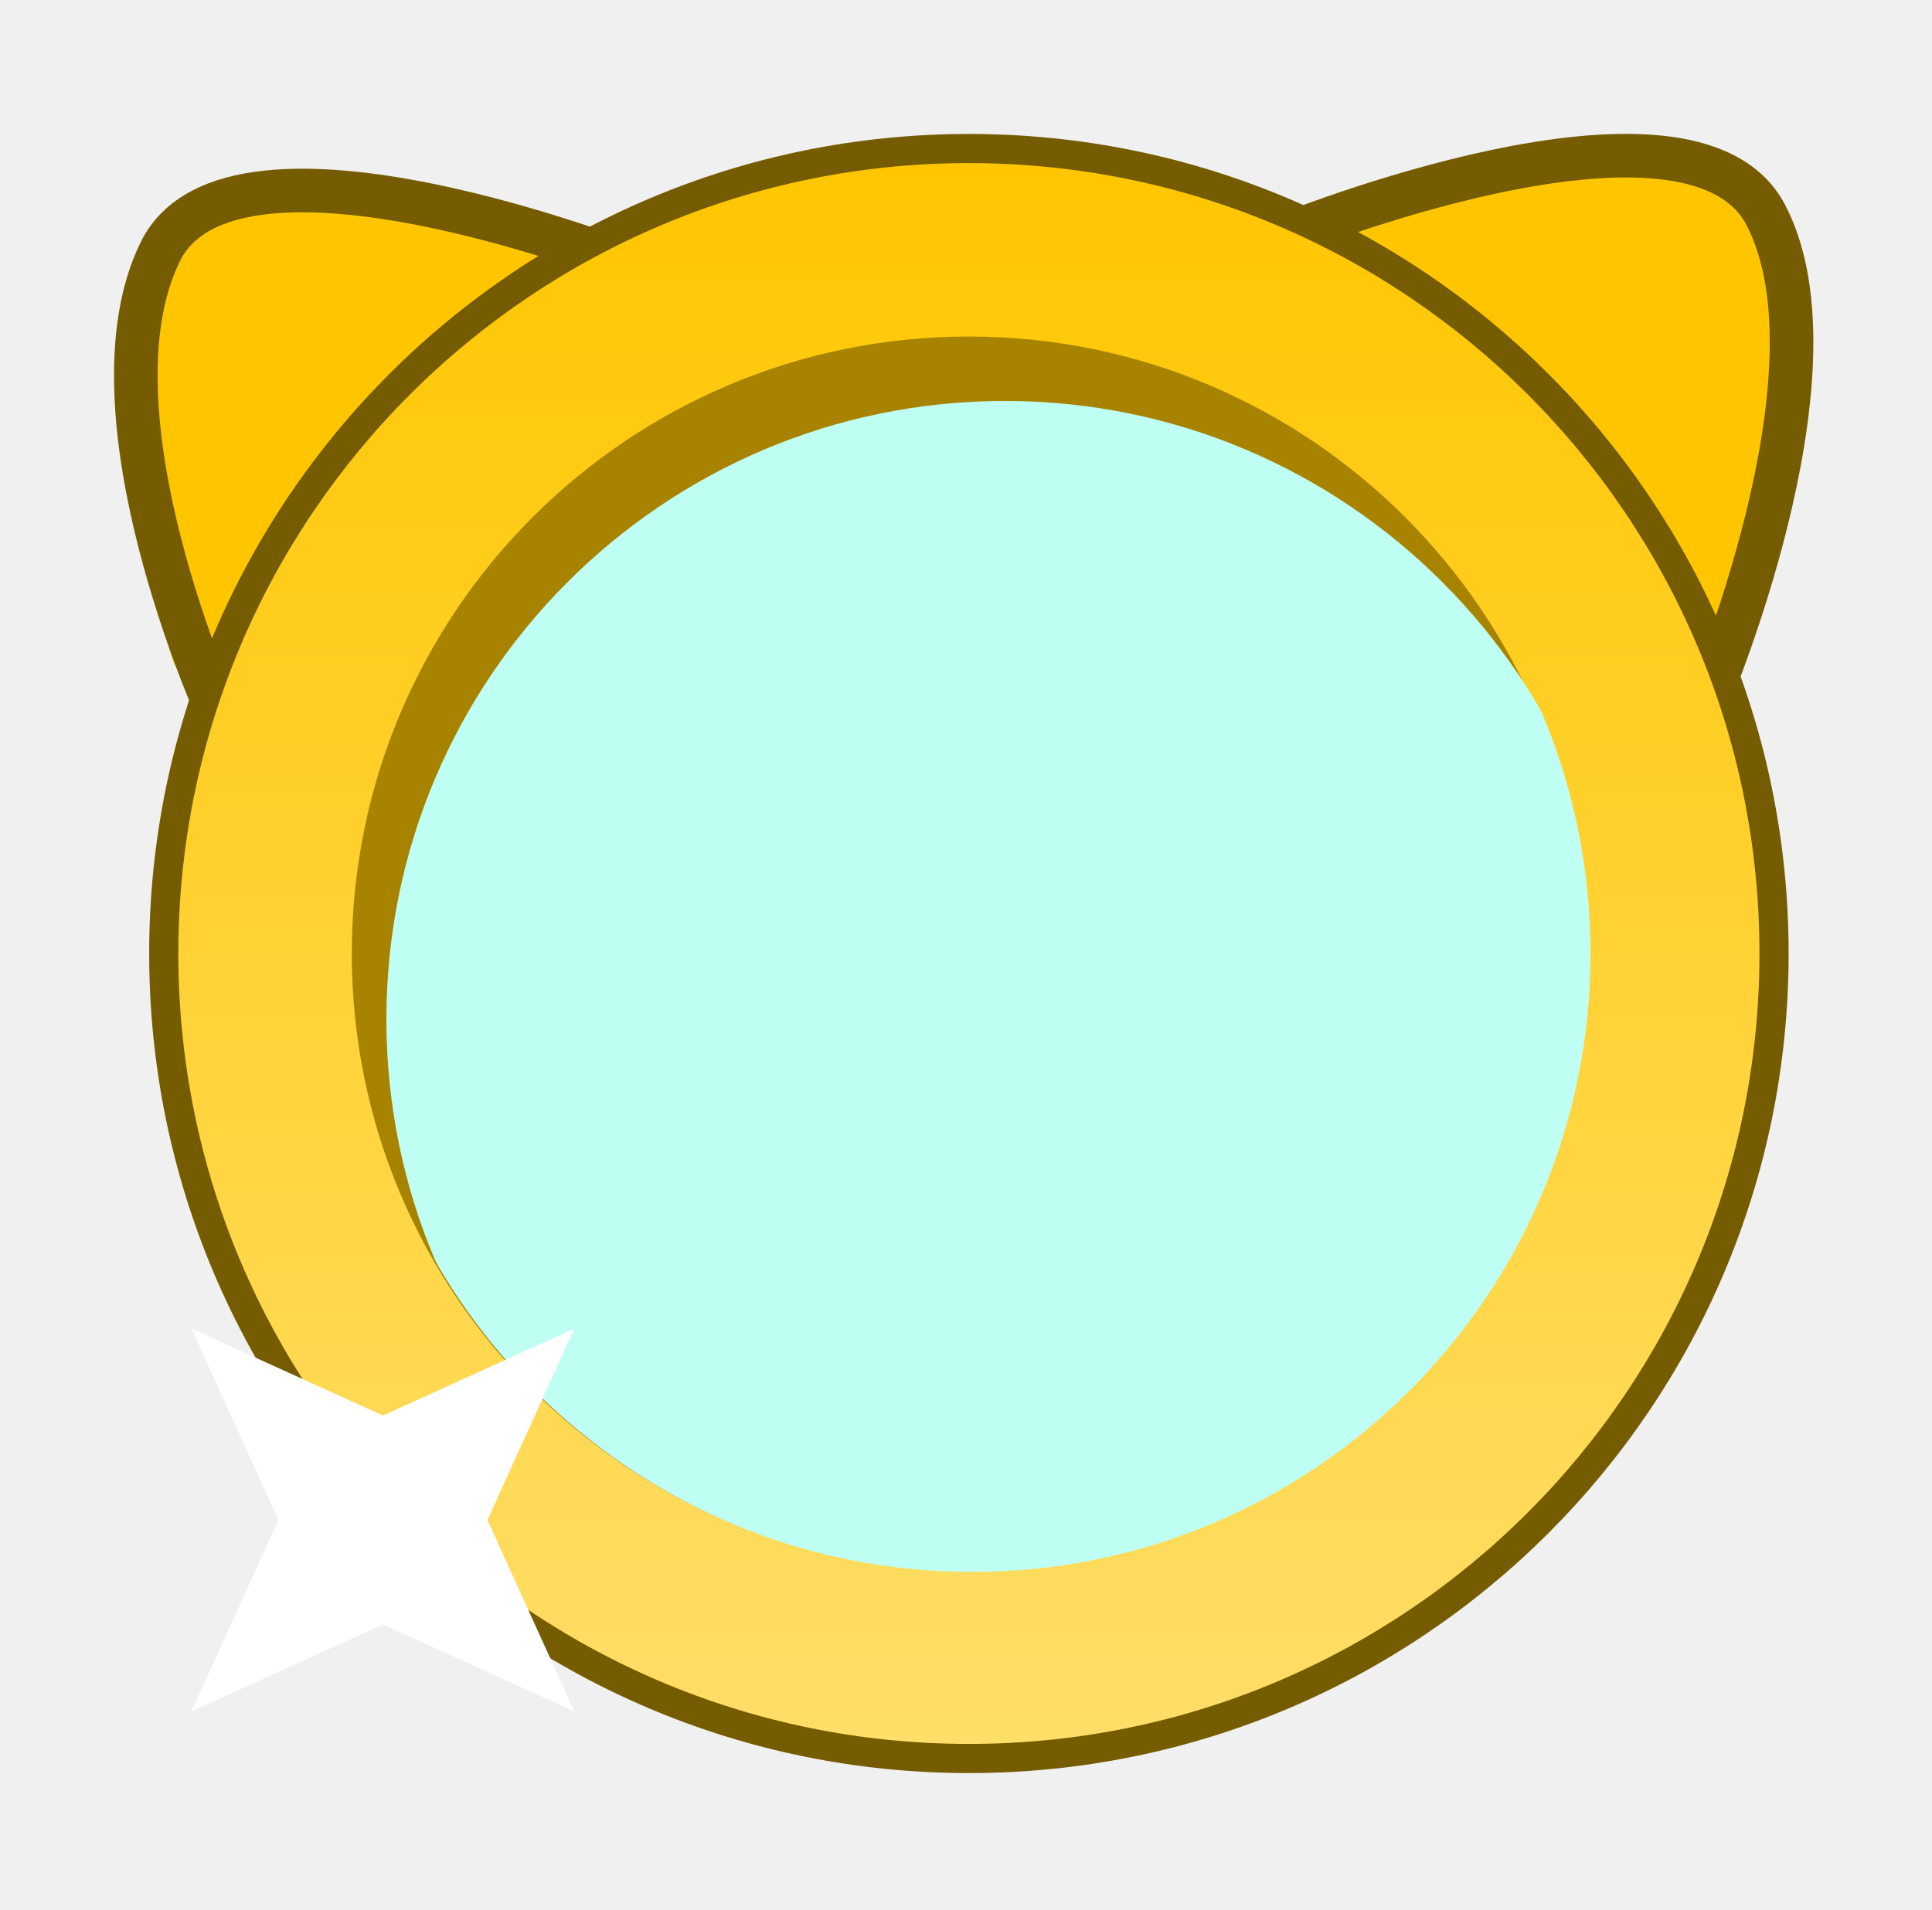
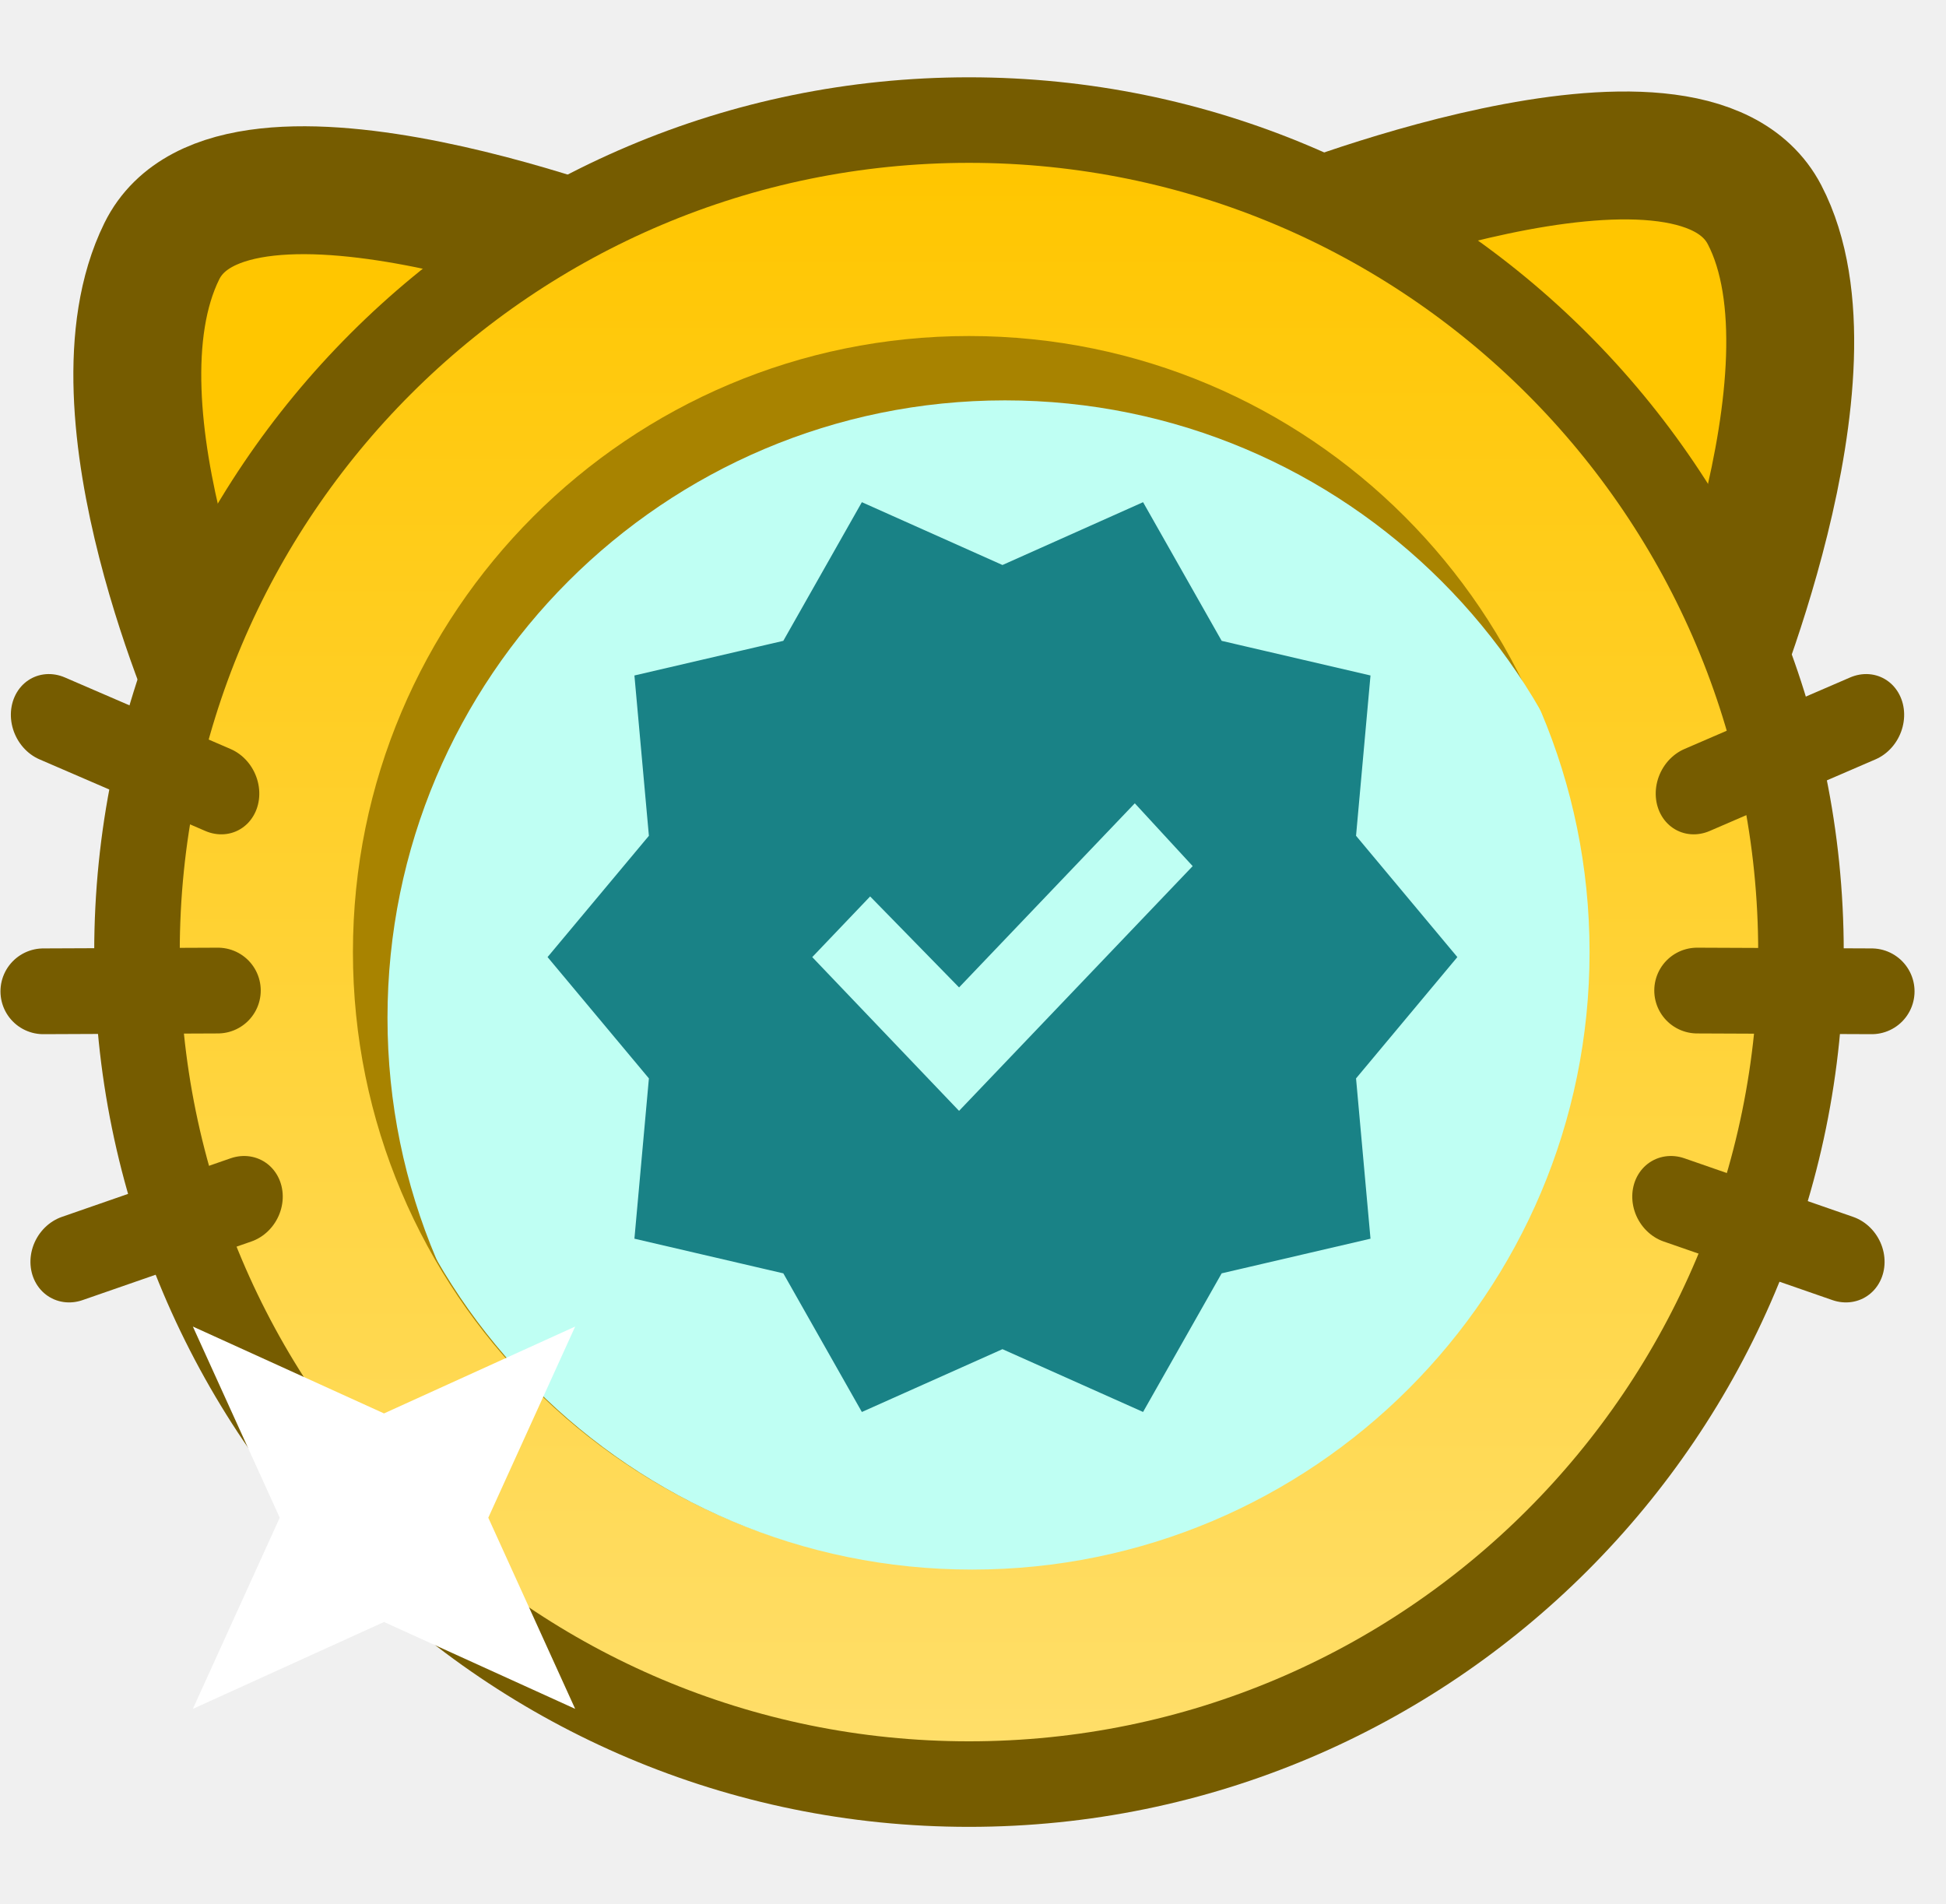
- <svg xmlns="http://www.w3.org/2000/svg" width="265" height="262" viewBox="0 0 265 262" fill="none">
-   <path d="M81.697 33.052C13.456 3.974 13.076 55.626 23.603 90.244C24.937 94.63 30.208 96.175 33.485 92.969C36.157 90.354 38.357 87.714 40.298 85.15C44.98 78.969 88.83 36.091 81.697 33.052Z" fill="#FFC600" />
-   <path d="M183.656 26.773C264.76 -0.46 250.049 62.738 229.247 102.564C227.059 106.754 221.394 107.284 218.871 103.287C216.418 99.401 214.631 95.544 213.131 91.86C210.029 84.239 172.052 31.722 179.557 28.349C180.718 27.828 182.077 27.303 183.656 26.773Z" fill="#FFC600" />
-   <path d="M29.992 97.987C29.992 97.987 11.15 56.54 21.99 34.523C31.894 14.406 87.922 36.794 87.922 36.794" stroke="#765C00" stroke-width="5.981" />
-   <path d="M233.916 96.897C233.916 96.897 253.554 51.247 242.203 29.49C231.831 9.61 175.894 32.429 175.894 32.429" stroke="#765C00" stroke-width="5.981" />
-   <circle cx="132.898" cy="130.812" r="110.436" fill="url(#paint0_linear_4636_661)" stroke="#765C00" stroke-width="4" />
-   <circle cx="132.898" cy="130.812" r="84.644" fill="#A88300" />
-   <mask id="mask0_4636_661" style="mask-type:alpha" maskUnits="userSpaceOnUse" x="53" y="55" width="170" height="170">
-     <circle cx="137.841" cy="139.849" r="84.841" fill="#BFFFF3" />
+ <svg xmlns="http://www.w3.org/2000/svg" width="91" height="89" viewBox="0 0 91 89" fill="none">
+   <path d="M27.886 11.249C4.874 1.444 4.536 18.611 8.016 30.387C8.507 32.049 10.5 32.634 11.718 31.403C12.52 30.591 13.195 29.775 13.796 28.981C15.39 26.877 30.314 12.284 27.886 11.249Z" fill="#FFC600" />
+   <path d="M62.587 9.112C89.806 -0.027 85.317 20.759 78.399 34.336C77.523 36.054 75.216 36.268 74.239 34.605C73.846 33.936 73.507 33.271 73.204 32.616C71.937 29.874 59.723 10.074 62.587 9.112Z" fill="#FFC600" />
+   <path d="M10.289 33.349C10.289 33.349 3.876 19.243 7.565 11.75C10.936 4.903 30.005 12.523 30.005 12.523" stroke="#765C00" stroke-width="5.981" />
+   <path d="M79.693 32.978C79.693 32.978 86.377 17.442 82.513 10.037C78.983 3.271 59.946 11.037 59.946 11.037" stroke="#765C00" stroke-width="5.981" />
+   <circle cx="45.312" cy="44.521" r="38.906" fill="url(#paint0_linear_4636_661)" stroke="#765C00" stroke-width="4" />
+   <circle cx="45.312" cy="44.521" r="28.808" fill="#A88300" />
+   <mask id="mask0_4636_661" style="mask-type:alpha" maskUnits="userSpaceOnUse" x="18" y="18" width="58" height="59">
+     <circle cx="46.995" cy="47.597" r="28.875" fill="#BFFFF3" />
  </mask>
  <g mask="url(#mask0_4636_661)">
-     <circle cx="133.323" cy="130.812" r="84.841" fill="#BFFFF3" />
+     <circle cx="45.457" cy="44.521" r="28.875" fill="#BFFFF3" />
  </g>
-   <path d="M26.262 234.787L38.195 208.525L26.262 182.262L52.525 194.195L78.787 182.262L66.854 208.525L78.787 234.787L52.525 222.854L26.262 234.787Z" fill="white" />
+   <path d="M9.019 79.909L13.081 70.971L9.019 62.032L17.957 66.094L26.896 62.032L22.834 70.971L26.896 79.909L17.957 75.847L9.019 79.909Z" fill="white" />
+   <path d="M46.674 26.877L46.878 26.969L47.082 26.877L53.242 24.125L56.693 30.213L56.8 30.404L57.014 30.454L63.551 31.975L62.914 39.038L62.896 39.245L63.029 39.404L67.498 44.755L63.029 50.107L62.896 50.266L62.914 50.473L63.551 57.535L57.014 59.057L56.8 59.107L56.693 59.297L53.242 65.384L47.082 62.633L46.878 62.541L46.674 62.633L40.514 65.385L37.065 59.297L36.956 59.107L36.743 59.057L30.204 57.535L30.842 50.473L30.861 50.266L30.728 50.107L26.257 44.755L30.728 39.404L30.861 39.245L30.842 39.038L30.204 31.975L36.743 30.454L36.956 30.404L37.065 30.213L40.514 24.125L46.674 26.877ZM52.705 37.218L44.844 45.454L41.048 41.57L40.686 41.2L40.328 41.574L37.621 44.411L37.291 44.755L37.621 45.101L44.487 52.292L44.848 52.671L45.209 52.292L56.135 40.846L56.459 40.507L56.141 40.163L53.434 37.225L53.073 36.833L52.705 37.218Z" fill="#198286" stroke="#198286" />
+   <line x1="2.005" y1="-2.005" x2="10.447" y2="-2.005" transform="matrix(-0.918057 -0.396448 -0.29557 0.955321 11.4398 39.6514)" stroke="#765C00" stroke-width="4.01" stroke-linecap="round" />
+   <line x1="2.005" y1="-2.005" x2="10.447" y2="-2.005" transform="matrix(0.918057 -0.396448 0.29557 0.955321 78.111 39.6514)" stroke="#765C00" stroke-width="4.01" stroke-linecap="round" />
+   <line x1="2.005" y1="-2.005" x2="10.166" y2="-2.005" transform="matrix(-0.999991 0.00422011 0.00302357 0.999996 12.1988 48.3169)" stroke="#765C00" stroke-width="4.01" stroke-linecap="round" />
+   <line x1="2.005" y1="-2.005" x2="10.166" y2="-2.005" transform="matrix(0.999991 0.00422011 -0.00302357 0.999995 77.352 48.3169)" stroke="#765C00" stroke-width="4.01" stroke-linecap="round" />
+   <line x1="2.005" y1="-2.005" x2="10.356" y2="-2.005" transform="matrix(-0.944677 0.328001 0.241406 0.970424 13.6453 57.398)" stroke="#765C00" stroke-width="4.01" stroke-linecap="round" />
+   <line x1="2.005" y1="-2.005" x2="10.356" y2="-2.005" transform="matrix(0.944677 0.328001 -0.241406 0.970424 75.9055 57.398)" stroke="#765C00" stroke-width="4.01" stroke-linecap="round" />
  <defs>
-     <linearGradient id="paint0_linear_4636_661" x1="132.898" y1="22.376" x2="132.898" y2="239.248" gradientUnits="userSpaceOnUse">
+     <linearGradient id="paint0_linear_4636_661" x1="45.312" y1="7.616" x2="45.312" y2="81.427" gradientUnits="userSpaceOnUse">
      <stop stop-color="#FFC600" />
      <stop offset="1" stop-color="#FFDE69" />
    </linearGradient>
  </defs>
</svg>
